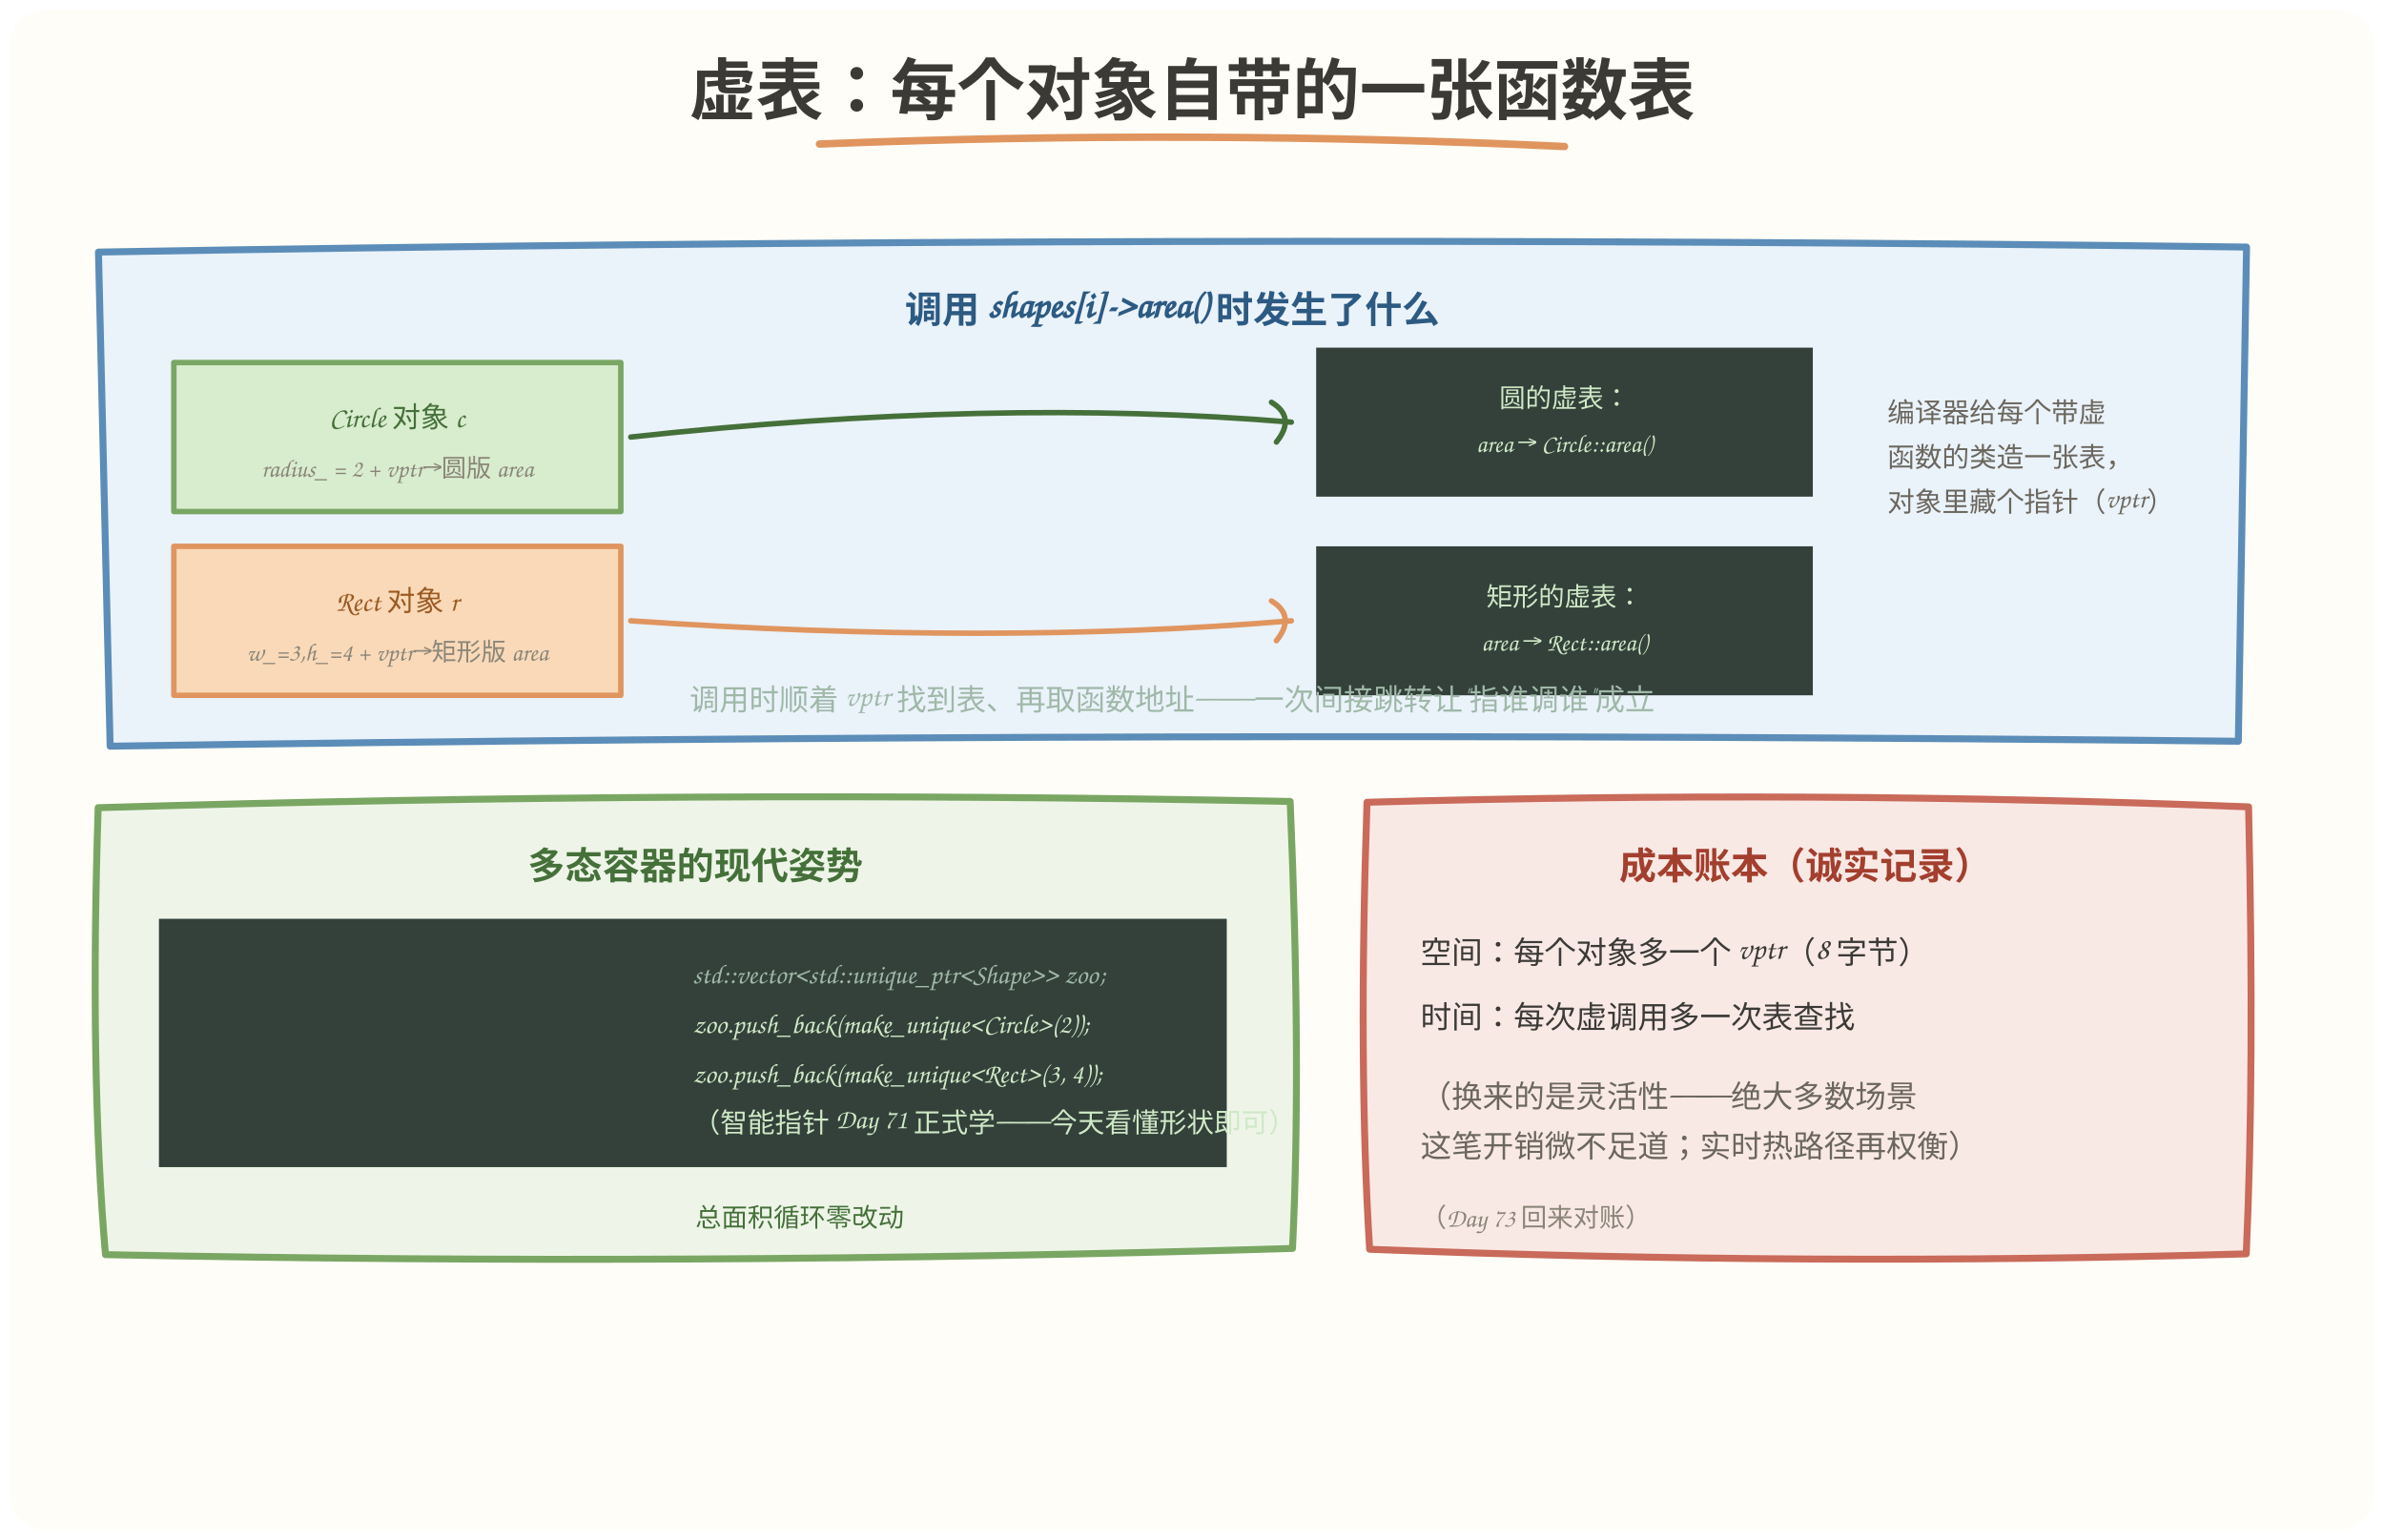
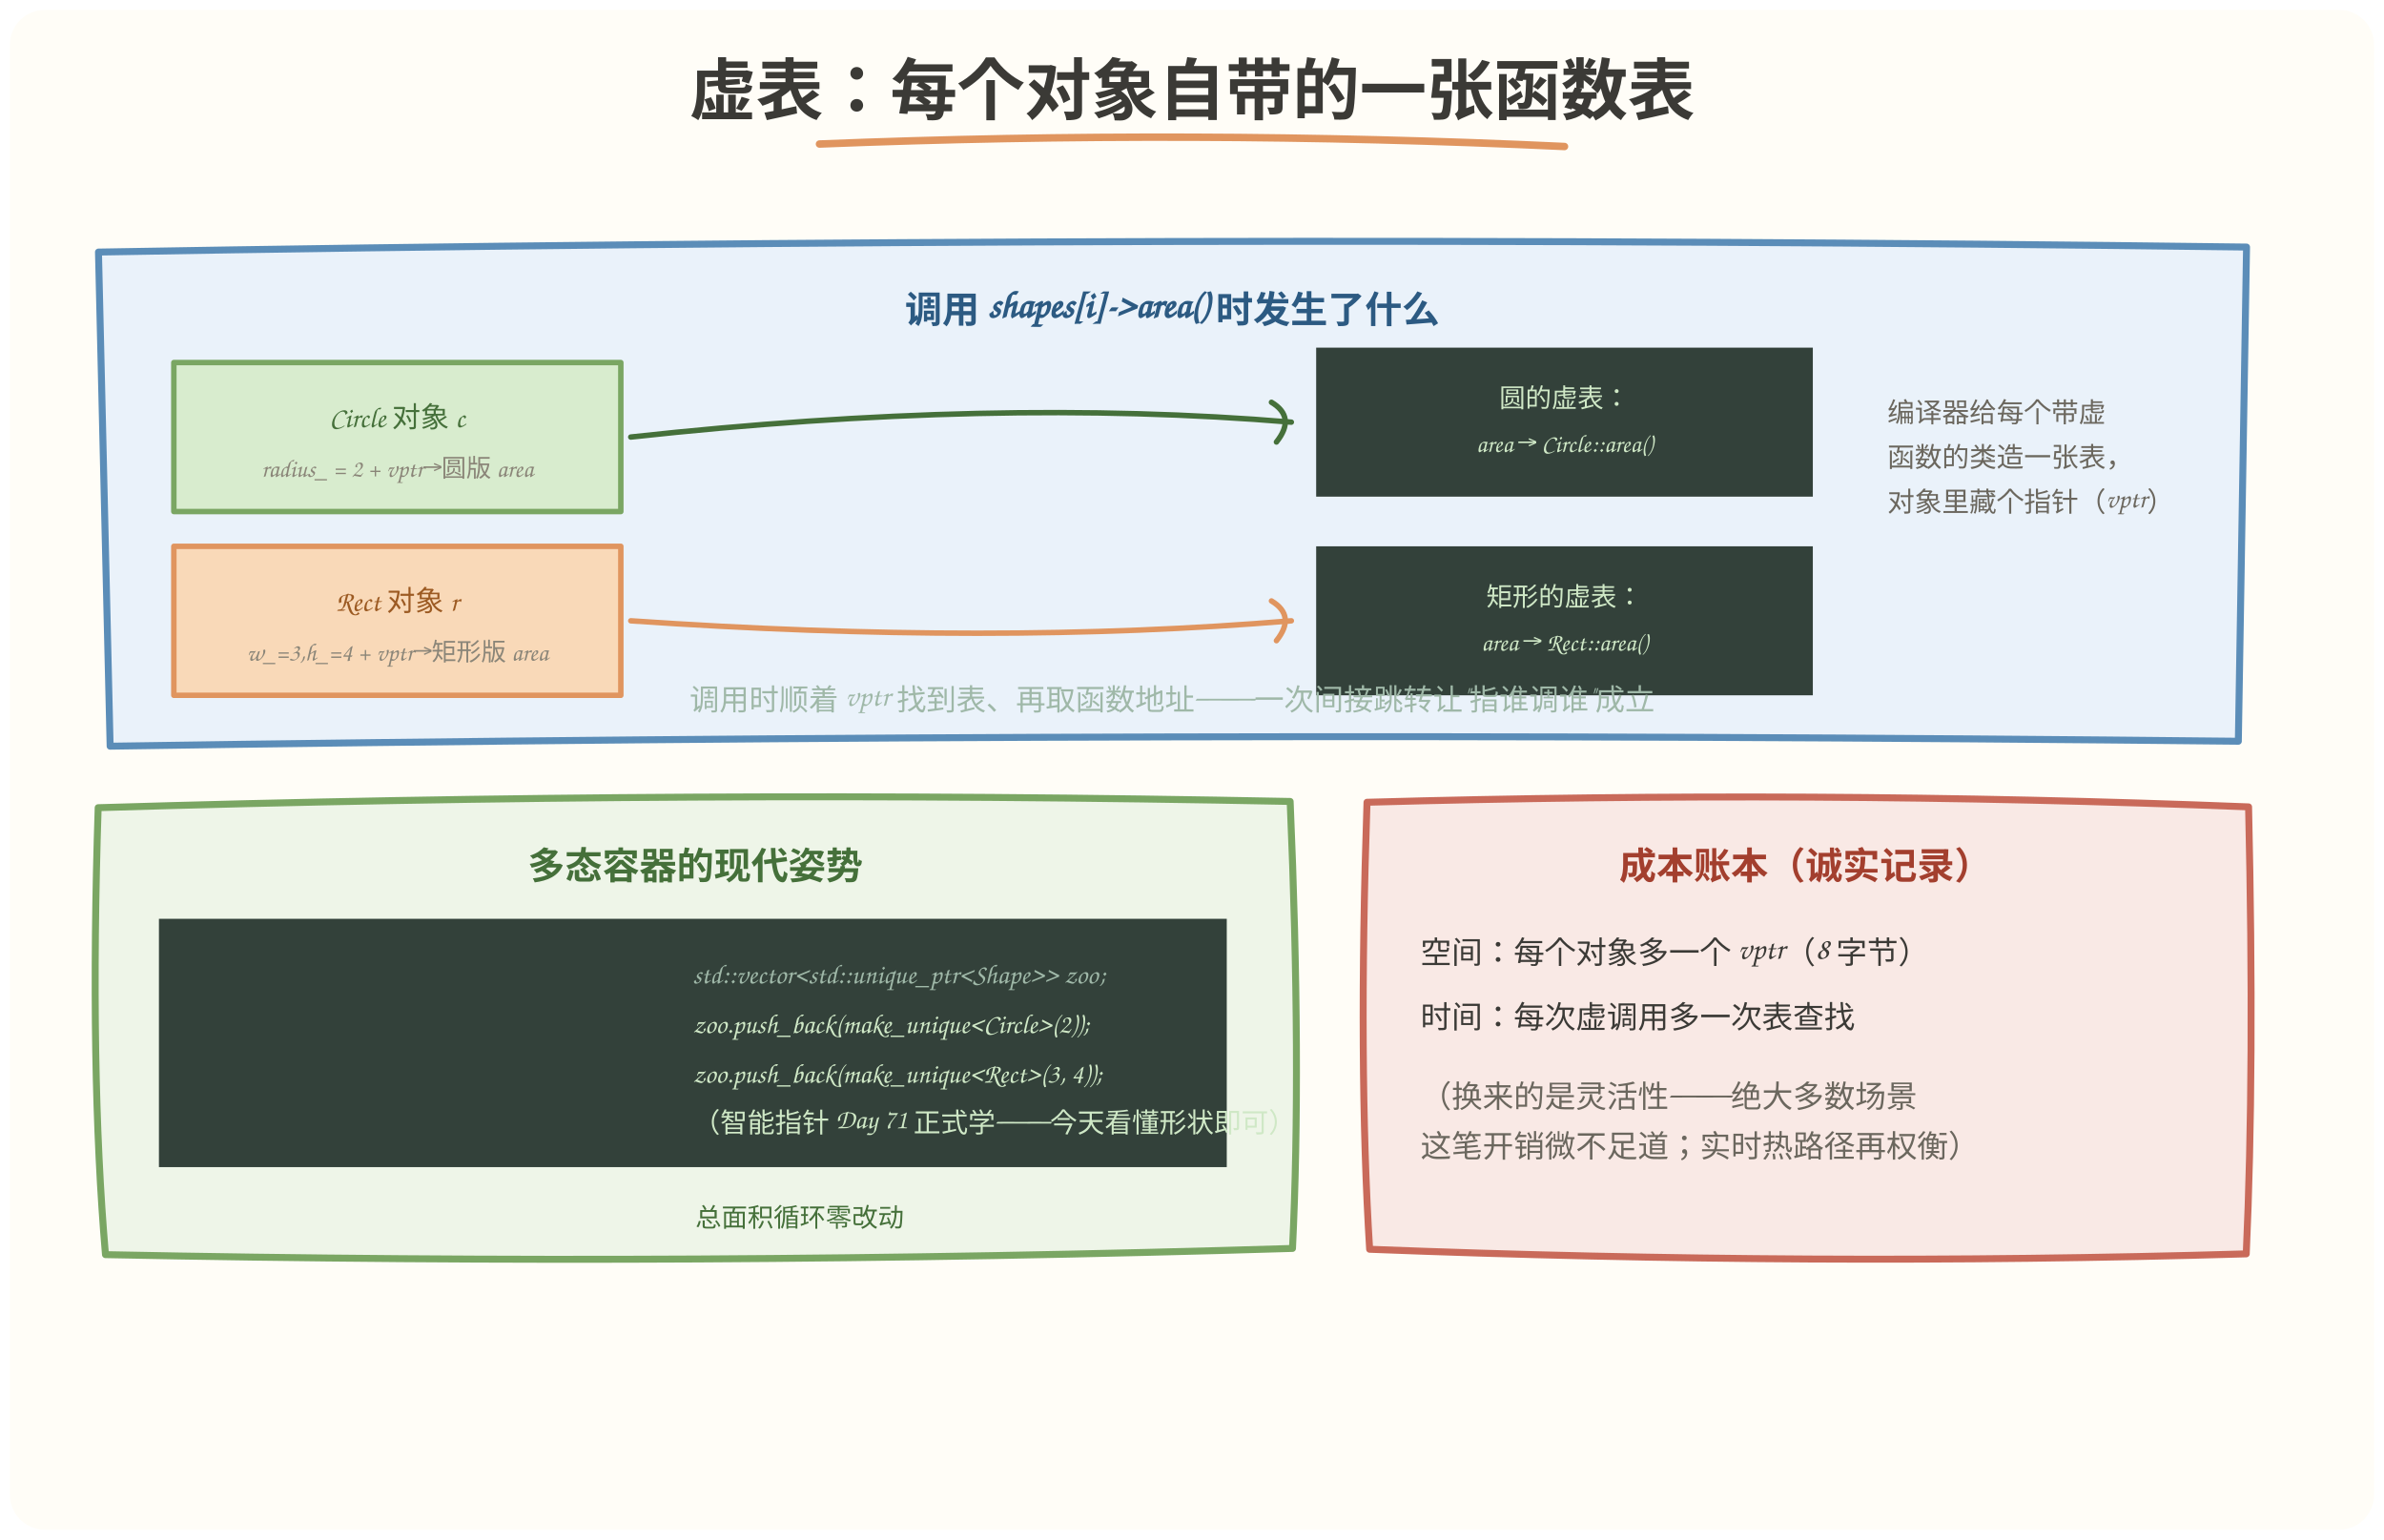
<svg xmlns="http://www.w3.org/2000/svg" viewBox="0 0 960 620" font-family="'Kaiti SC','KaiTi','Comic Sans MS',cursive">
  <rect x="4" y="4" width="952" height="612" rx="14" fill="#fffdf7" />
  <g stroke-linecap="round" stroke-linejoin="round">
    <text x="480" y="46" text-anchor="middle" font-size="27" font-weight="bold" fill="#3b3a36">虚表：每个对象自带的一张函数表</text>
    <path d="M 330,58 Q 480,52 630,59" fill="none" stroke="#e0955f" stroke-width="3" />
    <path d="M 40,100 Q 470,94 905,101 L 901,300 Q 470,294 44,299 Z" fill="#eaf2fa" stroke="#5b8db8" stroke-width="2.8" transform="rotate(-0.2 472 200)" />
    <text x="472" y="130" text-anchor="middle" font-size="15" font-weight="bold" fill="#2c5a82">调用 shapes[i]-&gt;area() 时发生了什么</text>
    <rect x="70" y="146" width="180" height="60" fill="#d8ecce" stroke="#7aa663" stroke-width="2.2" />
    <text x="160" y="172" text-anchor="middle" font-size="11.5" fill="#45703a">Circle 对象 c</text>
    <text x="160" y="192" text-anchor="middle" font-size="10" fill="#8a8578">radius_ = 2 + vptr→圆版 area</text>
    <rect x="70" y="220" width="180" height="60" fill="#f9d9b8" stroke="#e0955f" stroke-width="2.2" />
    <text x="160" y="246" text-anchor="middle" font-size="11.5" fill="#9c5a22">Rect 对象 r</text>
    <text x="160" y="266" text-anchor="middle" font-size="10" fill="#8a8578">w_=3,h_=4 + vptr→矩形版 area</text>
    <path d="M 254,176 Q 400,160 520,170" fill="none" stroke="#45703a" stroke-width="2.2" />
    <path d="M 512,162 Q 522,168 514,178" fill="none" stroke="#45703a" stroke-width="2.2" />
    <path d="M 254,250 Q 400,260 520,250" fill="none" stroke="#e0955f" stroke-width="2.2" />
    <path d="M 512,242 Q 522,248 514,258" fill="none" stroke="#e0955f" stroke-width="2.2" />
    <rect x="530" y="140" width="200" height="60" fill="#33413a" />
    <text x="630" y="164" text-anchor="middle" font-size="10.5" fill="#cfe8c6">圆的虚表：</text>
    <text x="630" y="182" text-anchor="middle" font-size="10" fill="#cfe8c6">area → Circle::area()</text>
    <rect x="530" y="220" width="200" height="60" fill="#33413a" />
    <text x="630" y="244" text-anchor="middle" font-size="10.5" fill="#cfe8c6">矩形的虚表：</text>
    <text x="630" y="262" text-anchor="middle" font-size="10" fill="#cfe8c6">area → Rect::area()</text>
    <text x="760" y="170" font-size="11" fill="#6b675e">编译器给每个带虚</text>
    <text x="760" y="188" font-size="11" fill="#6b675e">函数的类造一张表，</text>
    <text x="760" y="206" font-size="11" fill="#6b675e">对象里藏个指针（vptr）</text>
    <text x="472" y="286" text-anchor="middle" font-size="12" fill="#9fb8a8">调用时顺着 vptr 找到表、再取函数地址——一次间接跳转让"指谁调谁"成立</text>
    <path d="M 40,324 Q 280,318 520,324 Q 524,430 520,504 Q 280,510 42,504 Q 36,430 40,324 Z" fill="#eef5e8" stroke="#7aa663" stroke-width="2.8" transform="rotate(-0.3 280 414)" />
    <text x="280" y="354" text-anchor="middle" font-size="15" font-weight="bold" fill="#45703a">多态容器的现代姿势</text>
    <rect x="64" y="370" width="430" height="100" fill="#33413a" />
    <text x="279" y="396" font-size="11" fill="#9fb8a8">std::vector&lt;std::unique_ptr&lt;Shape&gt;&gt; zoo;</text>
    <text x="279" y="416" font-size="11" fill="#cfe8c6">zoo.push_back(make_unique&lt;Circle&gt;(2));</text>
    <text x="279" y="436" font-size="11" fill="#cfe8c6">zoo.push_back(make_unique&lt;Rect&gt;(3, 4));</text>
    <text x="279" y="456" font-size="11" fill="#cfe8c6">（智能指针 Day 71 正式学——今天看懂形状即可）</text>
    <text x="280" y="494" font-size="10.5" fill="#45703a">总面积循环零改动</text>
    <text x="572" y="494" font-size="10.5" fill="#8a8578">（Day 73 回来对账）</text>
    <path d="M 550,324 Q 730,318 905,324 Q 908,430 905,504 Q 730,510 552,504 Q 547,430 550,324 Z" fill="#f9e9e5" stroke="#c96a5a" stroke-width="2.8" transform="rotate(0.3 727 414)" />
    <text x="727" y="354" text-anchor="middle" font-size="15" font-weight="bold" fill="#a33f2e">成本账本（诚实记录）</text>
    <text x="572" y="388" font-size="12.5" fill="#3b3a36">空间：每个对象多一个 vptr（8 字节）</text>
    <text x="572" y="414" font-size="12.5" fill="#3b3a36">时间：每次虚调用多一次表查找</text>
    <text x="572" y="446" font-size="12.5" fill="#6b675e">（换来的是灵活性——绝大多数场景</text>
    <text x="572" y="466" font-size="12.5" fill="#6b675e">这笔开销微不足道；实时热路径再权衡）</text>
-     <text x="572" y="494" font-size="10.5" fill="#8a8578">（Day 73 回来对账）</text>
  </g>
</svg>
